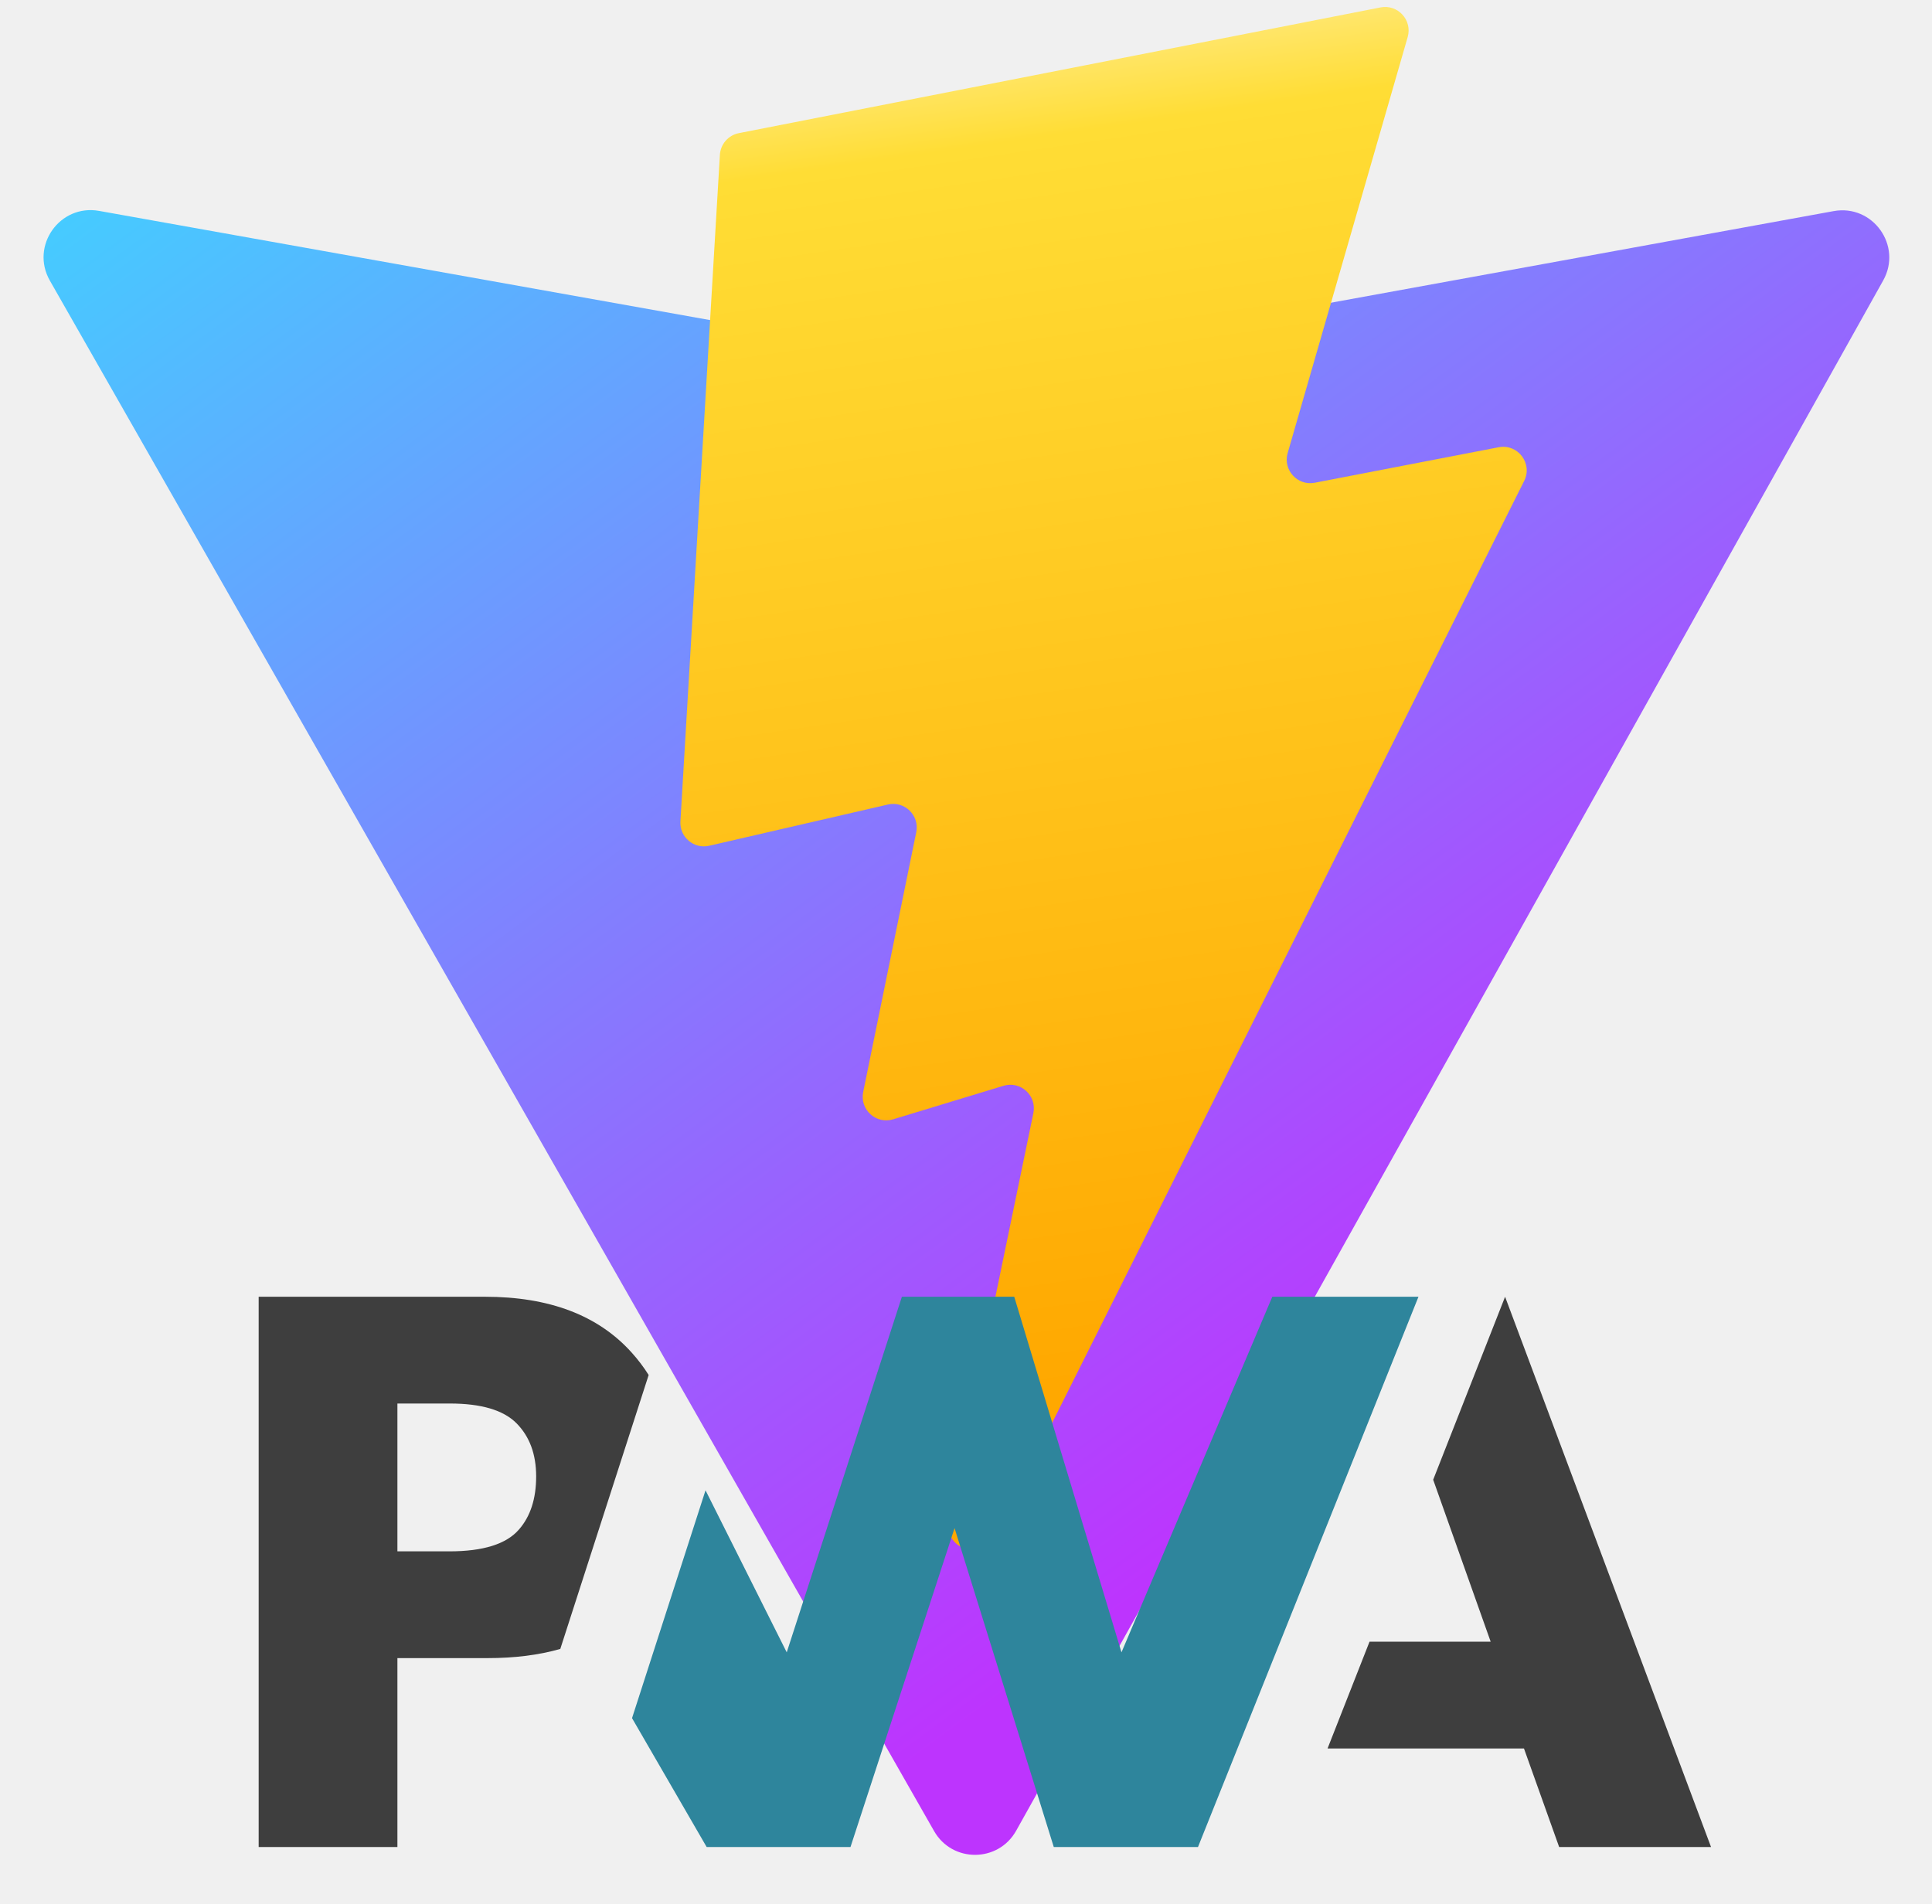
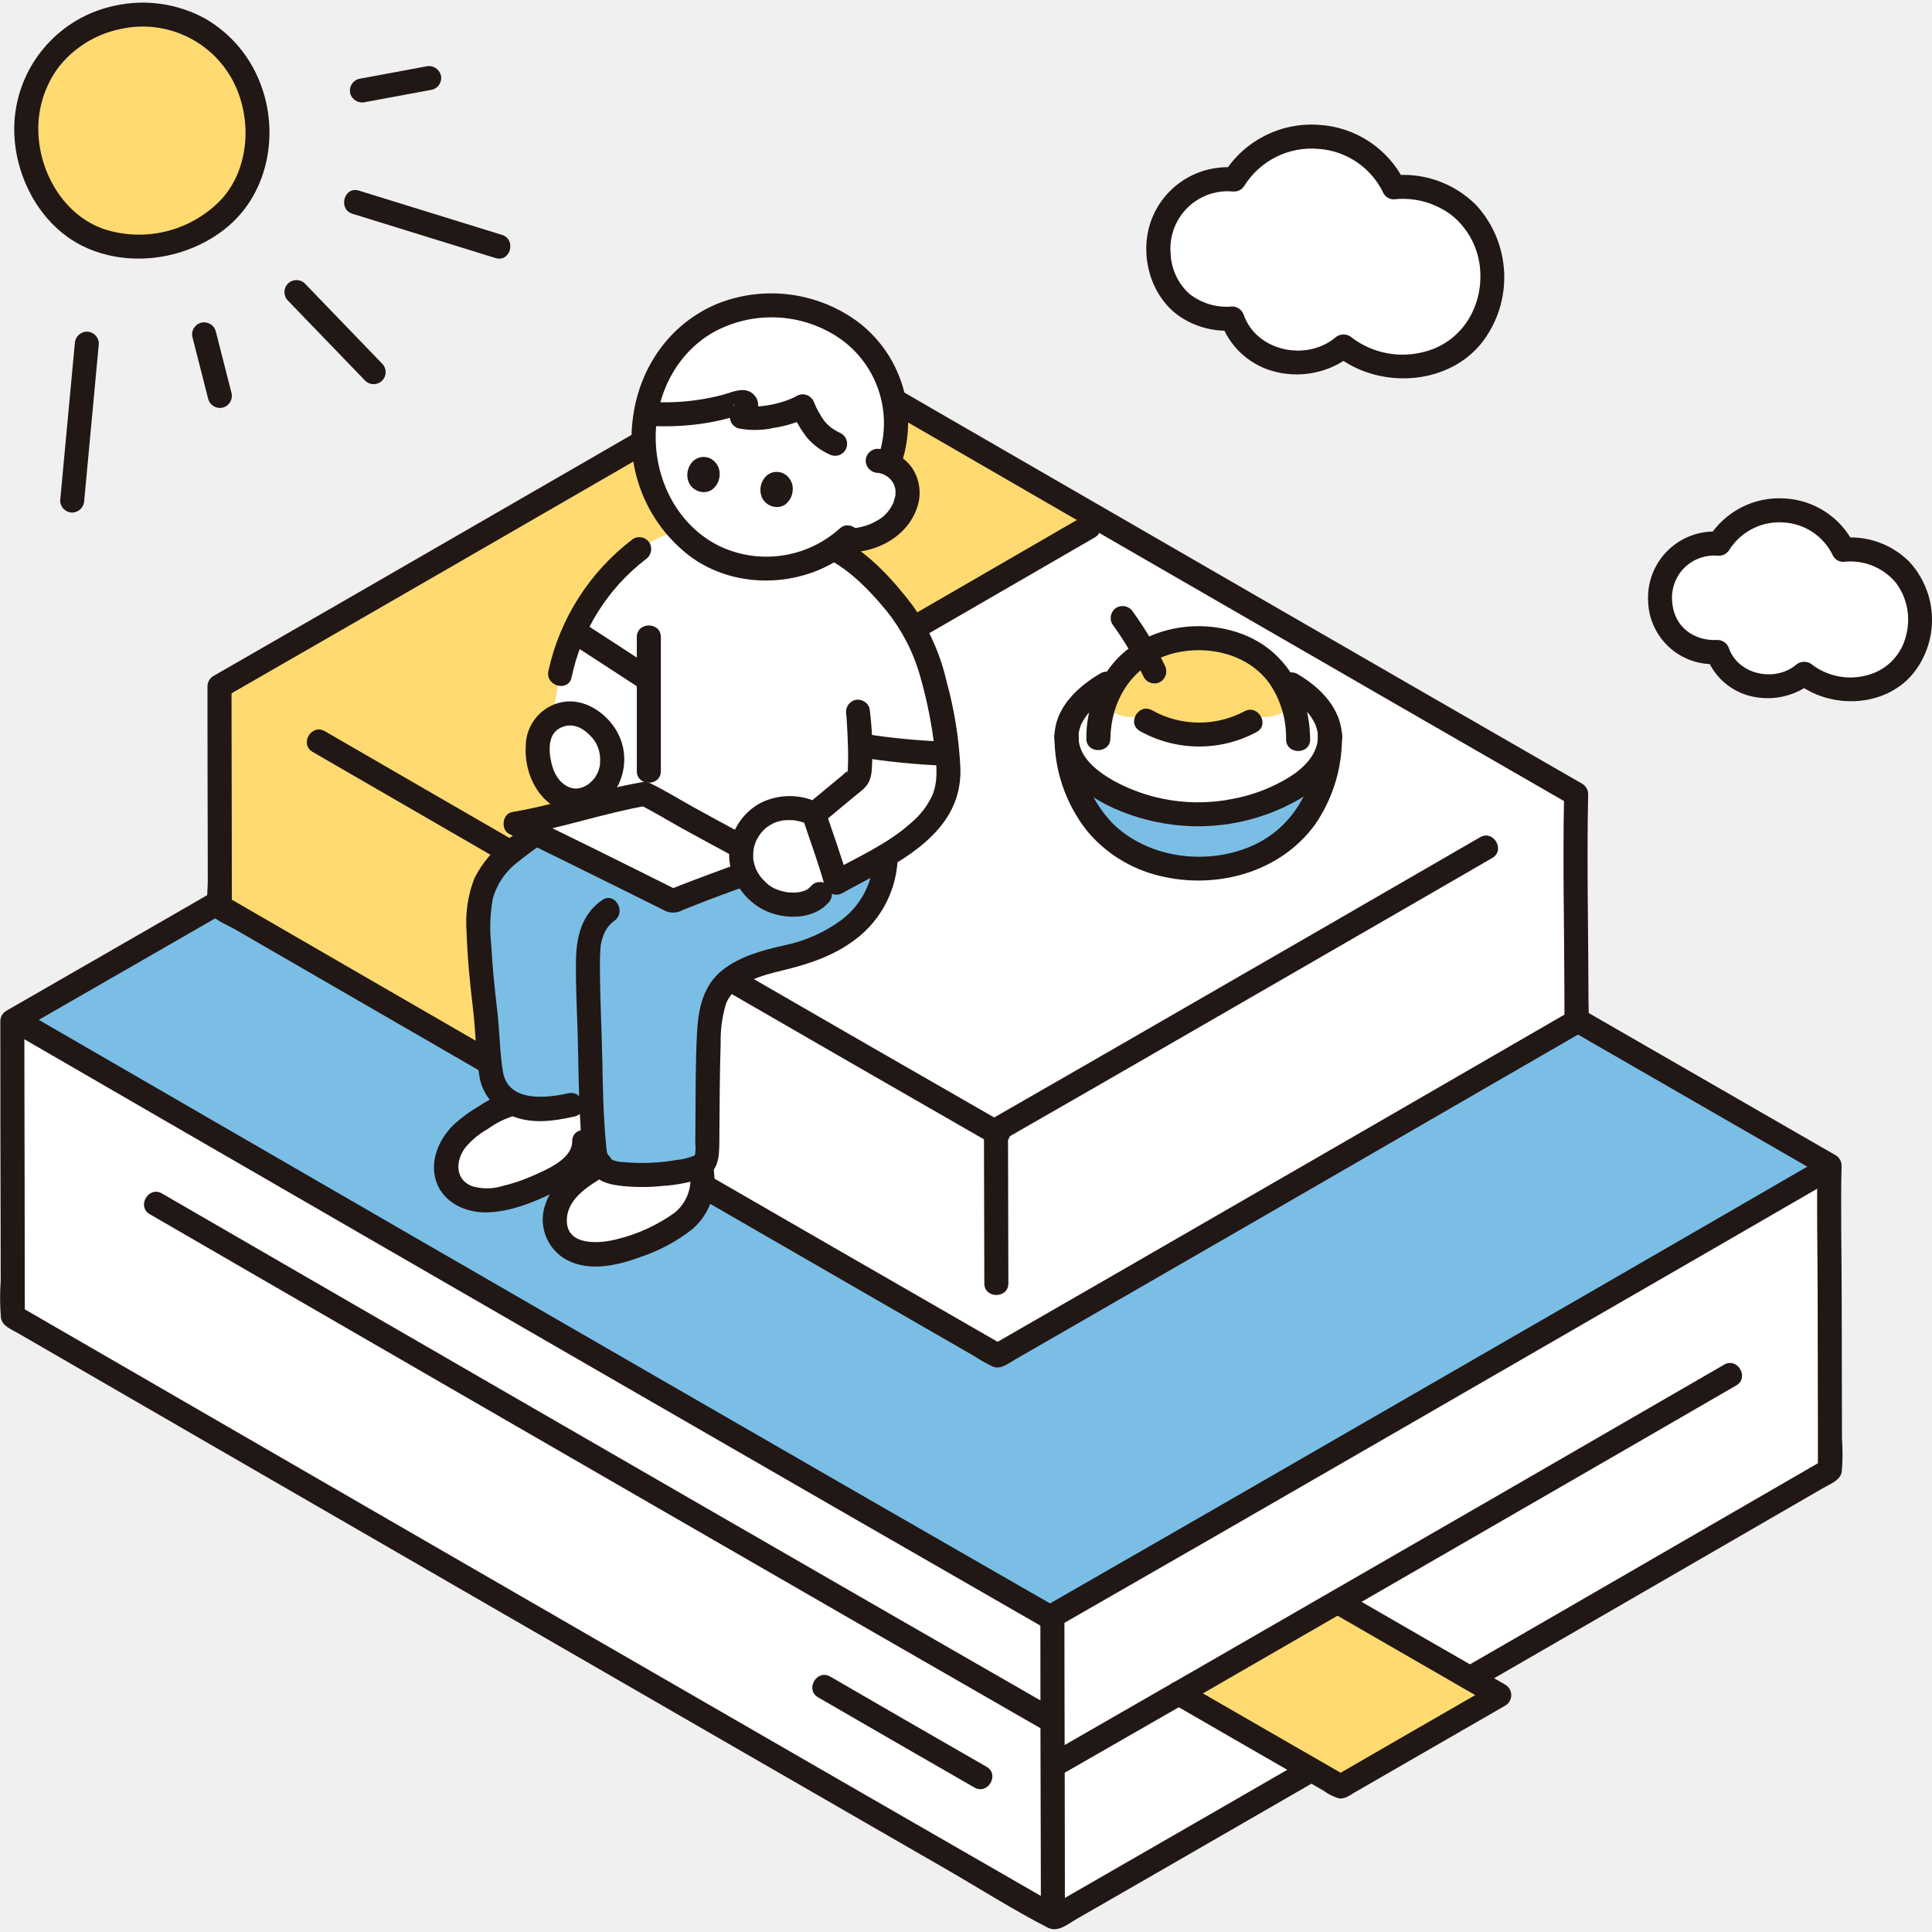
- <svg xmlns="http://www.w3.org/2000/svg" width="410" height="404" viewBox="0 0 410 404" fill="none" version="1.1" id="svg20">
-   <path d="M399.641 59.525L215.643 388.545C211.844 395.338 202.084 395.378 198.228 388.618L10.582 59.556C6.381 52.19 12.68 43.267 21.028 44.759L205.223 77.682C206.398 77.892 207.601 77.89 208.776 77.676L389.119 44.806C397.439 43.289 403.768 52.143 399.641 59.525Z" fill="url(#paint0_linear)" id="path2" />
-   <defs id="defs18">
-     <linearGradient id="paint0_linear" x1="6" y1="33" x2="235" y2="344" gradientUnits="userSpaceOnUse">
-       <stop stop-color="#41D1FF" id="stop6" />
-       <stop offset="1" stop-color="#BD34FE" id="stop8" />
-     </linearGradient>
-     <linearGradient id="paint1_linear" x1="194.651" y1="8.818" x2="236.076" y2="292.989" gradientUnits="userSpaceOnUse">
-       <stop stop-color="#FFEA83" id="stop11" />
-       <stop offset="0.083" stop-color="#FFDD35" id="stop13" />
-       <stop offset="1" stop-color="#FFA800" id="stop15" />
-     </linearGradient>
+ <svg xmlns="http://www.w3.org/2000/svg" width="800px" height="800px" viewBox="0 -0.46 321.395 321.395">
+   <defs>
+     <style>.a{fill:#ffffff;}.b{fill:#7abee6;}.c{fill:#211715;}.d{fill:#ffda71;}</style>
  </defs>
-   <path d="M292.965 1.574L156.801 28.255C154.563 28.694 152.906 30.59 152.771 32.866L144.395 174.33C144.198 177.662 147.258 180.248 150.51 179.498L188.42 170.749C191.967 169.931 195.172 173.055 194.443 176.622L183.18 231.775C182.422 235.487 185.907 238.661 189.532 237.56L212.947 230.446C216.577 229.344 220.065 232.527 219.297 236.242L201.398 322.875C200.278 328.294 207.486 331.249 210.492 326.603L212.5 323.5L323.454 102.072C325.312 98.365 322.108 94.137 318.036 94.923L279.014 102.454C275.347 103.161 272.227 99.746 273.262 96.158L298.731 7.867C299.767 4.273 296.636 0.855 292.965 1.574Z" fill="url(#paint1_linear)" id="path4" />
-   <g id="layer1">
-     <g id="g8" transform="matrix(0.1578966,0,0,0.1589033,54.89293,275.2164)">
-       <path fill="#3d3d3d" fill-opacity="1" stroke-width="0.2" stroke-linejoin="round" d="m 1436.62,603.304 56.39,-142.599 h 162.82 L 1578.56,244.39 1675.2,5.28336e-4 1952,734.933 h -204.13 l -47.3,-131.629 z" id="path2-1" style="fill:#3e3e3e;fill-opacity:1" />
-       <path fill="#5a0fc8" fill-opacity="1" stroke-width="0.2" stroke-linejoin="round" d="M 1262.47,734.935 1558.79,0.002 1362.34,0.003 1159.64,474.933 1015.5,0.004 H 864.499 L 709.731,474.933 600.585,258.517 501.812,562.819 602.096,734.935 h 193.331 l 139.857,-425.91 133.346,425.91 z" id="path4-4" style="fill:#2e859c;fill-opacity:1" />
-       <path fill="#3d3d3d" fill-opacity="1" stroke-width="0.2" stroke-linejoin="round" d="m 186.476,482.643 h 121.003 c 36.654,0 69.293,-4.091 97.917,-12.273 l 31.293,-96.408 87.459,-269.446 C 517.484,93.954 509.876,83.967 501.324,74.557 456.419,24.852 390.719,4.06265e-4 304.222,4.06265e-4 H -3.8147e-6 V 734.933 H 186.476 Z M 346.642,169.079 c 17.54,17.653 26.309,41.276 26.309,70.871 0,29.822 -7.713,53.474 -23.138,70.956 -16.91,19.425 -48.047,29.137 -93.409,29.137 H 186.476 V 142.598 h 70.442 c 42.277,0 72.185,8.827 89.724,26.481 z" id="path6" style="fill:#3e3e3e;fill-opacity:1" />
-     </g>
-   </g>
+   <path class="a" d="M304.418,238.9c-.017-11.951-.077-36.41-.077-45.1,0,0,0-.121.006-.356-53.9-31.01-135.061-77.919-171.922-99.254-31.213,18.059-94.031,54.357-130.373,75.234,0,10.138.074,40.174.068,49.085,33.15,19.2,119.957,69.372,173.325,100.058,37.885-21.778,99.829-57.575,128.978-74.447v-.459C304.423,242.493,304.421,240.865,304.418,238.9Z" />
+   <path class="b" d="M131.706,94.6C100.37,112.73,38.567,148.441,2.445,169.193c27.372,15.853,126.347,73.071,172.227,99.385,33.5-19.2,106.859-61.578,129.669-74.783,0,0,0-.121.006-.356-53.9-31.01-135.061-77.919-171.922-99.254Z" />
+   <path class="c" d="M306.418,238.9q-.017-12.1-.046-24.2c-.014-7.08-.18-14.18-.025-21.259a2,2,0,0,0-.99-1.727q-35.7-20.539-71.365-41.138-35.376-20.419-70.736-40.866-14.913-8.622-29.822-17.25a2.022,2.022,0,0,0-2.019,0q-23.761,13.748-47.534,27.477-27.843,16.083-55.7,32.141-13.564,7.815-27.137,15.616a2.011,2.011,0,0,0-.99,1.727q0,17.325.052,34.651.008,4.278.013,8.555a38.656,38.656,0,0,0,.039,6.145c.23,1.362,1.723,1.905,2.8,2.531L5.7,222.886l6.032,3.491Q26.9,235.157,42.08,243.929q18.662,10.79,37.328,21.569,19.842,11.46,39.687,22.909,19.078,11.006,38.164,22c5.65,3.254,11.22,6.807,17.015,9.792,1.709.88,3.314-.559,4.778-1.4l4.2-2.413q4.42-2.544,8.84-5.089,19.689-11.337,39.363-22.7,19.755-11.4,39.5-22.815,16.167-9.344,32.33-18.7c1.141-.661,2.865-1.267,3.1-2.705a34.234,34.234,0,0,0,.031-5.482c0-2.574-4-2.579-4,0q0,2.607,0,5.216l.99-1.727q-22.851,13.227-45.715,26.433-27.7,16-55.409,31.978-13.923,8.025-27.854,16.036h2.019q-36.443-20.954-72.843-41.982Q67.646,254.093,31.7,233.3,17.411,225.044,3.13,216.777l.99,1.727c.008-13.314-.041-26.628-.06-39.942q-.007-4.572-.008-9.143l-.991,1.727q25.616-14.715,51.2-29.489Q81.6,125.88,108.934,110.08q12.252-7.083,24.5-14.168h-2.019q29.592,17.127,59.2,34.23,37.073,21.42,74.163,42.811,19.275,11.115,38.561,22.213l-.991-1.727c-.155,7.079.011,14.179.025,21.259q.024,12.1.046,24.2C302.422,241.472,306.422,241.477,306.418,238.9Z" />
+   <path class="c" d="M173.07,268.444q0,20.736.072,41.472.007,4.194.01,8.389c0,2.574,4,2.578,4,0,0-13.5-.05-27-.072-40.5q-.008-4.683-.01-9.366c0-2.574-4-2.578-4,0Z" />
+   <path class="c" d="M3.431,172.066q12.11,7.017,24.226,14.023,17.038,9.855,34.083,19.7,19.348,11.179,38.7,22.349,19.039,10.988,38.085,21.96,16.109,9.279,32.23,18.536l3.306,1.9c2.236,1.283,4.254-2.172,2.018-3.454q-15.582-8.934-31.146-17.9-18.829-10.842-37.647-21.7-19.458-11.228-38.91-22.465Q50.91,194.914,33.444,184.815q-12.863-7.44-25.721-14.886L5.45,168.612c-2.232-1.293-4.248,2.163-2.019,3.454Z" />
+   <path class="c" d="M175.093,283.567q-13.441-7.707-26.865-15.444-16.377-9.43-32.745-18.877Q98.6,239.505,81.724,229.755q-15.236-8.8-30.468-17.609-11.166-6.457-22.331-12.92-.992-.576-1.985-1.15c-2.232-1.293-4.248,2.162-2.019,3.454Q35.43,207.617,45.944,213.7q14.86,8.6,29.723,17.181,16.79,9.7,33.584,19.393,16.566,9.559,33.138,19.108,13.9,8.01,27.822,16l2.863,1.642c2.237,1.282,4.254-2.172,2.019-3.454Z" />
+   <path class="c" d="M164.115,293.447q-13.019-7.465-26-15c-2.232-1.293-4.248,2.162-2.019,3.453q12.987,7.522,26,15c2.237,1.283,4.254-2.172,2.019-3.454Z" />
+   <path class="d" d="M249.423,281.526c-4.618,2.652-19.594,11.3-26.406,15.225-6.573-3.775-18.231-10.493-26.936-15.517,8.226-4.732,17.274-9.942,26.426-15.225C231.441,271.167,243.172,277.938,249.423,281.526Z" />
+   <path class="c" d="M196.081,283.234h.01l-1.009-.273q12.546,7.255,25.113,14.476a8.03,8.03,0,0,0,2.556,1.278c1,.135,1.928-.612,2.756-1.09l4.73-2.726,10.752-6.2q4.72-2.724,9.443-5.442a2.019,2.019,0,0,0,0-3.454q-13.471-7.734-26.915-15.517c-2.234-1.29-4.25,2.166-2.019,3.454q13.452,7.767,26.915,15.517V279.8q-13.215,7.59-26.4,15.225h2.018q-6.6-3.792-13.2-7.6-3.7-2.13-7.4-4.264l-3.672-2.121c-1.027-.593-2.463-1.809-3.677-1.809-2.574,0-2.578,4,0,4Z" />
+   <path class="c" d="M286.81,226.561q-18.458,10.689-36.931,21.348-24.841,14.343-49.7,28.659-12.856,7.4-25.721,14.785c-2.234,1.279-.221,4.736,2.019,3.454q23.758-13.6,47.456-27.312,23.481-13.537,46.948-27.1,8.974-5.187,17.947-10.381c2.227-1.29.215-4.748-2.019-3.454Z" />
+   <path class="c" d="M175.9,270.179q26.069-14.941,52.086-29.973,28.068-16.185,56.119-32.4,10.623-6.139,21.243-12.285c2.227-1.289.215-4.747-2.019-3.454Q281.169,204.9,258.989,217.7q-29.14,16.827-58.3,33.622-13.4,7.713-26.807,15.406c-2.233,1.28-.221,4.737,2.019,3.454Z" />
+   <path class="a" d="M262.249,165.587c-.013-8.922-.058-27.181-.058-33.672,0,0,0-.09.005-.266-40.238-23.15-100.831-58.17-128.349-74.1-23.3,13.482-70.2,40.58-97.331,56.166,0,7.568.056,29.992.051,36.644,24.749,14.33,89.555,51.791,129.4,74.7,28.284-16.259,74.528-42.984,96.289-55.579v-.343C262.252,168.27,262.251,167.055,262.249,165.587Z" />
+   <path class="d" d="M132.1,58.561c-23.831,13.786-69.115,39.95-95.585,55.156,0,7.568.056,29.992.051,36.644,10.763,6.233,29.1,16.839,49.67,28.722-.015-9.132-.054-29.307-.058-36.983,41.833-24.166,77.077-44.545,96.955-56.052-19.693-11.377-37.516-21.684-49.287-28.5Z" />
+   <path class="c" d="M264.249,165.587c-.017-11.3-.3-22.637-.053-33.938a2,2,0,0,0-.991-1.727q-26.644-15.33-53.265-30.7-26.406-15.242-52.8-30.5Q146,62.271,134.856,55.824a2.022,2.022,0,0,0-2.019,0Q115.073,66.1,97.3,76.367,76.566,88.343,55.822,100.3q-10.155,5.851-20.315,11.691a2.012,2.012,0,0,0-.991,1.727q0,13.087.04,26.174.006,3.168.009,6.336c0,1.423-.307,3.282.074,4.666.407,1.478,3.19,2.51,4.45,3.24l4.6,2.664q25.283,14.63,50.579,29.237,29.014,16.757,58.045,33.482l6.622,3.812,3.049,1.754a24.646,24.646,0,0,0,3.205,1.806c1.32.511,2.554-.546,3.655-1.179l3.327-1.913,6.727-3.873q14.649-8.436,29.29-16.889,26.814-15.475,53.612-30.982c1.092-.632,2.346-1.125,2.448-2.57.091-1.285,0-2.608,0-3.9,0-2.573-4-2.578-4,0q0,1.947,0,3.9l.991-1.727q-17.022,9.852-34.054,19.689-20.719,11.972-41.45,23.923-10.391,5.988-20.785,11.967h2.019q-27.173-15.625-54.314-31.3Q85.84,176.551,59.035,161.05,48.3,154.845,37.577,148.634l.99,1.727c.006-9.911-.03-19.822-.045-29.734q0-3.454-.006-6.91l-.99,1.727q19.149-11,38.273-22.046Q96.161,81.65,116.512,69.885q9.174-5.3,18.344-10.607h-2.019q22.086,12.783,44.184,25.548,27.671,15.989,55.355,31.954,14.4,8.3,28.81,16.6l-.99-1.727c-.248,11.3.036,22.635.053,33.938C260.253,168.161,264.253,168.166,264.249,165.587Z" />
+   <path class="c" d="M163.684,187.644c0,8.464.06,16.927.061,25.391,0,2.573,4,2.578,4,0,0-8.464-.06-16.927-.061-25.391,0-2.573-4-2.578-4,0Z" />
+   <path class="c" d="M167.078,186.408q-22.767-13.054-45.486-26.189Q97.081,146.077,72.583,131.91q-9.279-5.365-18.555-10.737c-2.231-1.292-4.248,2.163-2.019,3.454q19.355,11.211,38.723,22.394,25.449,14.7,50.913,29.378,11.7,6.741,23.414,13.463c2.237,1.283,4.254-2.172,2.019-3.454Z" />
+   <path class="c" d="M166.56,189.377q16.453-9.429,32.875-18.917,17.652-10.181,35.295-20.377,6.756-3.9,13.509-7.813c2.228-1.289.216-4.747-2.018-3.453q-13.989,8.1-27.988,16.176-18.321,10.579-36.655,21.14-8.516,4.9-17.037,9.79c-2.233,1.28-.22,4.738,2.019,3.454Z" />
+   <path class="c" d="M87.3,143.76q21.956-12.682,43.907-25.371,17.827-10.3,35.652-20.615,7.624-4.41,15.247-8.823c2.227-1.289.216-4.747-2.019-3.454q-14.742,8.535-29.49,17.061-19.836,11.47-39.675,22.934Q98.1,132.9,85.285,140.306c-2.229,1.288-.217,4.745,2.018,3.454Z" />
+   <path class="c" d="M84.174,142.082c.013,11.343.061,22.686.062,34.029,0,2.574,4,2.578,4,0,0-11.343-.049-22.686-.062-34.029,0-2.573-4-2.578-4,0Z" />
+   <path class="b" d="M147.3,142.758a15.793,15.793,0,0,1-1.6,6.165c-1.986,3.9-5.818,6.569-9.853,8.269s-4.613,1.258-8.788,2.576c-3.255,1.027-6.663,2.506-8.058,5.8a19.245,19.245,0,0,0-1.031,5.231c-.3,6.748-.246,13.767-.33,20.711a2.279,2.279,0,0,1-1.57,2.19,32.139,32.139,0,0,1-14.655.781,2.925,2.925,0,0,1-1.3-.873,3.959,3.959,0,0,1-1.1-1.831c-.376-3.152-.557-6.188-.664-9.228-3.493.776-7.485,2.116-11.2,1.209-2.583-.63-5-2.6-5.4-5.229l-.328-2.171c-.577-10.62-1.153-9.283-1.73-19.9-.194-3.573-.35-7.341,1.282-10.526a17.826,17.826,0,0,1,5.664-5.909,69.03,69.03,0,0,1,14.464-8.107S140.619,141.394,147.3,142.758Z" />
+   <path class="a" d="M139.221,146.317c2.3-1.288,5.263-2.738,8.123-4.452,4.746-2.84,9.258-6.429,10.191-11.246a20.126,20.126,0,0,0-.03-6.288c-.913-7.372-2.657-16.782-7.251-22.847-2.8-3.711-7.22-8.5-11.53-10.708,0,0-7.477-3.62-14.741-4.094-11.662-.76-17.63,4.211-17.63,4.211a35.256,35.256,0,0,0-13.2,20.8l-2.036,11.716-.735,4.229Z" />
+   <path class="a" d="M92.472,204.028a7.359,7.359,0,0,1,1.429-6.02,18.158,18.158,0,0,1,5.436-4.375c2.1,1.644,10.632,1.962,16.738.07a2.155,2.155,0,0,0,.583-.281c.075.712.123,1.153.123,1.153.635,5.8-2.878,8.132-5.108,9.459a33.619,33.619,0,0,1-8.5,3.578,13.9,13.9,0,0,1-5.547.544A6.453,6.453,0,0,1,93,205.306,4.975,4.975,0,0,1,92.472,204.028Z" />
+   <path class="a" d="M74.609,191.461a8.013,8.013,0,0,1,1.143-2.133,19.283,19.283,0,0,1,5.892-4.614,9.923,9.923,0,0,1,3.808-1.581,8.118,8.118,0,0,0,1.708.628c3.715.907,7.706-.432,11.2-1.208.075,2.19.191,4.379.39,6.61l-1.569.259c.117,2.5-2.1,4.451-4.251,5.73a32.523,32.523,0,0,1-8.219,3.459,13.348,13.348,0,0,1-5.363.52,6.2,6.2,0,0,1-4.469-2.752A5.834,5.834,0,0,1,74.609,191.461Z" />
+   <path class="c" d="M114.781,194.575a7.173,7.173,0,0,1-2.6,6.744,27.787,27.787,0,0,1-9.546,4.365c-2.774.734-8.287,1.217-8.341-3.036-.048-3.8,3.874-6,6.706-7.677,2.215-1.308.2-4.767-2.019-3.453-3.347,1.978-6.708,4.194-8.125,8a7.646,7.646,0,0,0,3.415,9.613c3.843,2.013,8.374.934,12.235-.467a28.608,28.608,0,0,0,8.717-4.684,10.7,10.7,0,0,0,3.557-9.4,2.054,2.054,0,0,0-2-2,2.014,2.014,0,0,0-2,2Z" />
+   <path class="c" d="M84.654,181.242a16.03,16.03,0,0,0-4.947,2.3,23.828,23.828,0,0,0-4.18,3.047c-2.462,2.346-4.081,6.009-2.991,9.4,1.152,3.586,4.914,5.327,8.474,5.234,3.839-.1,7.774-1.632,11.153-3.361,3.325-1.7,7.049-4.282,7.021-8.44-.017-2.573-4.017-2.578-4,0,.02,2.939-4.316,4.71-6.5,5.691a29.355,29.355,0,0,1-4.9,1.674,8.873,8.873,0,0,1-5.219.092c-2.89-1.084-2.818-4.228-1.172-6.419a13.333,13.333,0,0,1,3.723-3.089,14.635,14.635,0,0,1,4.607-2.272c2.521-.513,1.454-4.37-1.063-3.857Z" />
+   <path class="c" d="M100.579,129.989a70.434,70.434,0,0,0-15.936,9.055A17.465,17.465,0,0,0,78.9,145.7a20.213,20.213,0,0,0-1.288,8.816c.145,4.315.56,8.6,1.078,12.882.468,3.871.445,7.814,1.14,11.65a8.57,8.57,0,0,0,5.238,6.095c3.36,1.444,7.061.907,10.516.126,2.51-.567,1.448-4.425-1.063-3.857-3.733.844-10.033,1.5-10.863-3.615-.547-3.376-.543-6.857-.955-10.287-.432-3.6-.786-7.185-.987-10.8a26.637,26.637,0,0,1,.258-7.65,11.423,11.423,0,0,1,4.123-6.085,59.884,59.884,0,0,1,15.547-9.123,2.067,2.067,0,0,0,1.4-2.461,2.012,2.012,0,0,0-2.46-1.4Z" />
+   <path class="c" d="M100.164,149.275c-3.427,2.382-4.287,6.117-4.349,10.043-.063,3.982.149,7.963.273,11.942.163,5.22.14,10.447.49,15.659.162,2.415-.015,5.366,1.518,7.367,1.471,1.92,3.274,2.323,5.555,2.563a32.691,32.691,0,0,0,6.583-.023,25.468,25.468,0,0,0,6.682-1.313c2.61-1.017,2.724-3.519,2.748-5.939.026-2.75.036-5.5.063-8.248.026-2.719.067-5.439.157-8.157a21.132,21.132,0,0,1,.869-6.581c1.335-3.616,6.074-4.806,9.41-5.611,4.326-1.044,8.49-2.4,12.092-5.128a17.661,17.661,0,0,0,7.089-13.984c.1-2.575-3.9-2.57-4,0a13.521,13.521,0,0,1-5.209,10.6,24.277,24.277,0,0,1-9.661,4.338c-3.565.792-7.351,1.8-10.27,4.1-3.241,2.55-4.041,6.447-4.248,10.373-.263,4.957-.232,9.935-.266,14.9q-.012,1.821-.029,3.641a6.473,6.473,0,0,1-.019,1.7c-.113.321-.066.2-.277.316a10.29,10.29,0,0,1-2.864.679,29.023,29.023,0,0,1-3.068.386,32,32,0,0,1-5.782-.046,4.833,4.833,0,0,1-1.833-.38c-.931-.554-.906-1.627-1-2.559-.458-4.709-.531-9.44-.625-14.167-.09-4.49-.319-8.977-.379-13.468-.022-1.691-.05-3.4.08-5.083.011-.14.022-.28.036-.42.041-.4-.026.122.011-.066a9.215,9.215,0,0,1,.433-1.563,5.21,5.21,0,0,1,1.805-2.414c2.1-1.46.1-4.929-2.019-3.454Z" />
+   <path class="c" d="M105.344,89.166a37.579,37.579,0,0,0-14.117,21.991c-.535,2.511,3.32,3.584,3.857,1.063a33.437,33.437,0,0,1,12.279-19.6,2.065,2.065,0,0,0,.717-2.736,2.013,2.013,0,0,0-2.736-.718Z" />
+   <path class="a" d="M93.073,131.912c-2.224-1.387-3.149-3.73-3.512-6.217-.407-2.788.07-6.337,4.127-7.351a5.776,5.776,0,0,1,4.225.789,7.917,7.917,0,0,1,3.891,7.682c-.274,3.306-3.391,6.336-6.673,5.857A5.3,5.3,0,0,1,93.073,131.912Z" />
+   <path class="c" d="M94.082,130.185a4.789,4.789,0,0,1-1.2-1.091c.179.224-.08-.121-.118-.176q-.142-.216-.27-.439c-.068-.12-.133-.241-.195-.364,0,0-.247-.563-.135-.281a10.884,10.884,0,0,1-.527-1.825c-.036-.175-.068-.35-.1-.527-.023-.136-.076-.619-.018-.083-.027-.253-.053-.5-.066-.759a11.088,11.088,0,0,1,.031-1.4c.028-.374,0,0-.01.067.026-.127.046-.256.075-.383.062-.281.152-.548.241-.821-.145.45.086-.167.161-.3s.481-.637.185-.309a7.33,7.33,0,0,1,.518-.525c.232-.209-.39.224.072-.053.155-.092.3-.193.464-.278.111-.06.224-.118.339-.167-.287.124.028,0,.076-.019a8.126,8.126,0,0,1,.907-.24c-.447.076.185.012.35.015s.33.012.494.03c.141.014.135.014-.017,0,.106.018.211.041.314.067a4.093,4.093,0,0,1,1.6.774c.023.016.3.226.1.065.108.083.212.173.315.262a8.939,8.939,0,0,1,.78.765,5.348,5.348,0,0,1,1.266,2.531c-.007-.033.112.588.068.309s.034.362.031.326a8.924,8.924,0,0,1,.019.925c0,.178-.014.355-.029.532.007-.087.073-.34-.01.072a8.048,8.048,0,0,1-.268.979c-.2.6.086-.15-.078.179-.09.184-.187.363-.292.539a2.539,2.539,0,0,1-.474.661,6.713,6.713,0,0,1-.729.7c.216-.177-.041.027-.077.05-.168.108-.334.218-.51.314a3.428,3.428,0,0,1-1.436.41,3.112,3.112,0,0,1-1.848-.536,2,2,0,0,0-2.019,3.454c3.7,2.2,8,.706,10.326-2.693a9.511,9.511,0,0,0-.039-10.192c-1.981-3.046-5.7-5.311-9.4-4.283a7.482,7.482,0,0,0-5.485,7.081c-.247,3.835,1.314,7.961,4.6,10.087a2,2,0,1,0,2.019-3.454Z" />
+   <path class="c" d="M105.936,105.522v22.294c0,2.574,4,2.578,4,0V105.522c0-2.573-4-2.578-4,0Z" />
+   <path class="a" d="M107.241,131.608c-6.151,1.042-12.429,3.442-21.5,4.947,5.591,2.695,16.106,7.872,26.161,12.9,8.737-3.557,11.224-4.177,16.692-6.274C119.446,138.462,107.259,131.6,107.241,131.608Z" />
+   <path class="c" d="M106.71,129.679c-7.252,1.256-14.23,3.722-21.5,4.948-1.664.28-1.971,2.935-.477,3.655,5.911,2.852,11.8,5.759,17.674,8.676q2.647,1.313,5.291,2.631c.924.461,1.843.932,2.771,1.384a3.16,3.16,0,0,0,3.079-.037q4.138-1.668,8.332-3.189c2.418-.87,4.845-1.716,7.246-2.634,1.479-.566,2.138-2.8.478-3.656-4.738-2.449-9.427-4.991-14.1-7.56-2.408-1.324-4.776-2.823-7.252-4.016-2.309-1.113-4.34,2.335-2.019,3.454,2.476,1.193,4.844,2.692,7.253,4.016,4.673,2.569,9.362,5.111,14.1,7.56l.478-3.655c-5.555,2.124-11.178,4.033-16.691,6.274l1.541.2c-8.7-4.35-17.4-8.678-26.161-12.9l-.478,3.656c7.27-1.226,14.247-3.691,21.5-4.948a2.016,2.016,0,0,0,1.4-2.46A2.046,2.046,0,0,0,106.71,129.679Z" />
+   <path class="a" d="M123.346,140.87c.59-4.779,5.592-8.765,12.015-6,.97,2.982,2.655,7.49,3.691,11.258-1.412,1.142-2.633,2.134-2.633,2.134-2.066,2.494-6.63,2.045-9.112.535A8.247,8.247,0,0,1,123.346,140.87Z" />
+   <path class="c" d="M134.669,132.487a10.875,10.875,0,0,0-8.109.606,9.931,9.931,0,0,0-4.665,5.356c-1.98,5.2,1.152,11.056,6.246,12.922,3.117,1.141,7.38.975,9.692-1.7a2.05,2.05,0,0,0,0-2.829,2.018,2.018,0,0,0-2.828,0c-.1.111-.2.212-.3.321-.066.074-.369.316-.058.08a5.244,5.244,0,0,1-.665.405c-.1.053-.449.166-.085.043-.113.038-.223.078-.337.112a6.626,6.626,0,0,1-.88.2c.4-.063,0,0-.107,0-.155.006-.309.019-.464.021-.281.005-.56-.014-.84-.026-.1,0-.51-.051-.12,0-.123-.016-.246-.038-.368-.061a9.5,9.5,0,0,1-.984-.233c-.257-.075-.509-.164-.76-.256.386.142-.264-.128-.372-.186a6.581,6.581,0,0,1-.663-.416c-.487-.338.161.14-.106-.082-.138-.114-.274-.23-.406-.35q-.288-.263-.555-.546c-.076-.082-.151-.165-.225-.25,0,0-.343-.419-.156-.179s-.129-.184-.131-.187c-.06-.087-.119-.175-.175-.264a7.953,7.953,0,0,1-.419-.741c-.056-.112-.109-.227-.161-.342.027.061.144.4.032.063-.076-.233-.16-.461-.224-.7-.05-.187-.09-.375-.129-.564-.007-.036-.075-.5-.031-.157.043.331-.01-.163-.014-.228a10.558,10.558,0,0,1,.027-1.331c-.026.449-.011.068.033-.155a8.044,8.044,0,0,1,.2-.805c.055-.176.124-.346.182-.521.14-.425-.164.268-.012.033.06-.094.1-.211.151-.311q.142-.276.306-.541c.071-.115.549-.764.2-.332a8.389,8.389,0,0,1,.849-.919c.076-.069.556-.463.334-.294-.261.2.115-.077.139-.093.119-.077.236-.157.358-.23.2-.124.414-.239.628-.343.025-.012.46-.2.158-.077-.285.118.182-.063.24-.082a7.626,7.626,0,0,1,.788-.226c.176-.041.871-.13.375-.084a12.728,12.728,0,0,1,1.779-.018c.086,0,.392.047-.023-.011.174.024.347.055.519.089.359.071.712.165,1.063.27a2,2,0,1,0,1.063-3.857Z" />
+   <path class="c" d="M140.793,118.459c-.076-.534-.03-.233,0,.079.022.262.043.523.062.785.053.749.093,1.5.128,2.249.075,1.641.13,3.289.091,4.932-.007.321-.017.643-.039.964-.012.187-.024.9-.022.364,0,.529-.181,0,.074-.043-.281.052-.819.627-1.112.863-2.011,1.624-3.965,3.316-5.98,4.934a1.945,1.945,0,0,0-.514,1.946c1.249,3.789,2.662,7.525,3.716,11.376a2.023,2.023,0,0,0,2.938,1.2c8.293-4.639,19.882-9.366,19.636-20.62a65.372,65.372,0,0,0-2.318-14.635,35.353,35.353,0,0,0-5.68-12.653c-3.28-4.3-7.191-8.592-12.034-11.146-2.276-1.2-4.3,2.251-2.019,3.454,3.864,2.038,7.016,5.321,9.762,8.665a30.465,30.465,0,0,1,5.578,10.824,74.983,74.983,0,0,1,2.479,12.581c.286,2.381.512,4.948-.422,7.222a13.139,13.139,0,0,1-3.494,4.572c-3.931,3.564-8.923,5.718-13.507,8.282l2.938,1.2c-1.054-3.852-2.467-7.588-3.716-11.377l-.515,1.946c2.155-1.73,4.238-3.549,6.4-5.27,1.5-1.191,1.765-2.354,1.838-4.189a53.6,53.6,0,0,0-.406-9.56,2.013,2.013,0,0,0-2.46-1.4,2.054,2.054,0,0,0-1.4,2.461Z" />
+   <path class="a" d="M107.092,71.362A23.034,23.034,0,0,0,112.577,87.4,19.877,19.877,0,0,0,140.5,89.425a11.488,11.488,0,0,0,7.635-2.39,7.284,7.284,0,0,0,2.771-6.5,5.294,5.294,0,0,0-3.085-3.895,18.98,18.98,0,0,0-6.568-22.174c-8.9-6.321-21.474-5.451-28.785,2.866A22.461,22.461,0,0,0,107.092,71.362Z" />
+   <path class="a" d="M109.989,60.831a22.736,22.736,0,0,0-2.6,7.5,38.071,38.071,0,0,0,15.638-1.885,1.087,1.087,0,0,1,.861.074c.631.355-.131,1.733-.487,2.363,2.24.631,7.725-.4,10.149-1.732,1.348,3.276,2.723,4.983,5.365,6.22L146.01,76.2a5.059,5.059,0,0,1,1.813.445,18.994,18.994,0,0,0-6.574-22.177c-8.9-6.321-21.474-5.451-28.785,2.866A20.56,20.56,0,0,0,109.989,60.831Z" />
+   <path class="c" d="M150.058,76.325a21.143,21.143,0,0,0-7.006-22.991,24.253,24.253,0,0,0-23.614-3.308c-8.2,3.365-13.342,11.021-14.234,19.729a24.632,24.632,0,0,0,10.012,22.638c8.186,5.716,20.023,4.71,27.263-2.075,1.883-1.764-.95-4.588-2.828-2.828a18.21,18.21,0,0,1-20.042,2.862c-6.732-3.362-10.491-10.586-10.532-17.961-.039-7.089,3.334-13.988,9.583-17.57a20.1,20.1,0,0,1,19.62.129A17.181,17.181,0,0,1,146.2,75.261c-.792,2.456,3.069,3.508,3.857,1.064Z" />
+   <path class="c" d="M146.01,78.2c.471.033-.219-.087.2.022.178.047.358.084.534.141.1.033.51.228.207.073.165.084.329.17.486.267.072.045.464.329.2.117a5.192,5.192,0,0,1,.412.373,4.848,4.848,0,0,1,.372.413c-.234-.3.072.134.113.2a4.82,4.82,0,0,1,.261.492c-.16-.356.034.139.057.22a4.123,4.123,0,0,1,.123.55c-.057-.395-.006.159,0,.242,0,.2-.009.39-.02.585-.024.447.068-.152-.042.247-.089.326-.263.956-.321,1.091a6.862,6.862,0,0,1-1.064,1.637,5.874,5.874,0,0,1-1.734,1.338,7.976,7.976,0,0,1-2.148.885,11.555,11.555,0,0,1-1.275.283q-.213.033,0,0c-.106.012-.212.023-.318.031-.245.021-.489.032-.735.038a2,2,0,0,0,0,4c4.771-.117,9.592-2.7,11.213-7.38a7.458,7.458,0,0,0-.689-6.514A7.567,7.567,0,0,0,146.01,74.2a2.01,2.01,0,0,0-2,2,2.049,2.049,0,0,0,2,2Z" />
+   <path class="c" d="M119.708,78.637a3.162,3.162,0,0,1-1.29,2.382,2.459,2.459,0,0,1-1.811.343,2.76,2.76,0,0,1-1.993-1.5,3.228,3.228,0,0,1,.8-3.714,2.555,2.555,0,0,1,3.474.191A2.845,2.845,0,0,1,119.708,78.637Z" />
+   <path class="c" d="M131.867,81.121a3.172,3.172,0,0,1-1.29,2.382,2.464,2.464,0,0,1-1.812.342,2.756,2.756,0,0,1-1.992-1.5,3.228,3.228,0,0,1,.8-3.714,2.554,2.554,0,0,1,3.473.191A2.85,2.85,0,0,1,131.867,81.121Z" />
+   <path class="c" d="M131.625,67.684a17.412,17.412,0,0,0,2.686,4.728,10.642,10.642,0,0,0,3.6,2.688,2.156,2.156,0,0,0,1.541.2,2,2,0,0,0,.478-3.655,10.46,10.46,0,0,1-1.915-1.148l.4.313a8.786,8.786,0,0,1-1.543-1.558l.312.4a15.01,15.01,0,0,1-1.787-3.229l.2.478c-.04-.095-.08-.19-.119-.285a2.2,2.2,0,0,0-.919-1.195,2,2,0,0,0-2.737.717,1.929,1.929,0,0,0-.2,1.541Z" />
+   <path class="c" d="M132.544,65.426c-2.283,1.2-6.187,2.135-8.608,1.53l1.195,2.938c.77-1.376,1.61-3.289.324-4.65-1.486-1.572-3.6-.465-5.3,0a37.754,37.754,0,0,1-12.112,1.136c-2.572-.142-2.564,3.858,0,4a43.455,43.455,0,0,0,8.119-.279c1.268-.168,2.527-.384,3.773-.675q.969-.227,1.923-.505.535-.156,1.064-.329c.142-.045.284-.092.425-.141q.42-.145.01,0l-.882-.514.149.135-.514-.883c-.2-.478.174-.436-.053-.035-.134.236-.249.484-.382.721a2.022,2.022,0,0,0,1.195,2.938,14.522,14.522,0,0,0,5.9-.1,19.353,19.353,0,0,0,5.794-1.833c2.278-1.2.259-4.655-2.019-3.454Z" />
+   <path class="c" d="M142.875,125.491A118.442,118.442,0,0,0,156.9,126.9a2,2,0,0,0,0-4,110.619,110.619,0,0,1-12.963-1.262,2.063,2.063,0,0,0-2.46,1.4,2.016,2.016,0,0,0,1.4,2.46Z" />
+   <path class="c" d="M94.579,106.311l11.58,7.527a2.014,2.014,0,0,0,2.736-.717,2.045,2.045,0,0,0-.717-2.737L96.6,102.857a2.016,2.016,0,0,0-2.737.717,2.046,2.046,0,0,0,.718,2.737Z" />
+   <path class="a" d="M204.272,29.351c.348,0,.686.023,1.023.05a15.282,15.282,0,0,1,26.589,1.3c.487-.044.982-.072,1.488-.072A14.59,14.59,0,0,1,248.25,45.42c0,8.921-6.211,15.064-14.879,15.064a15.035,15.035,0,0,1-9.871-3.339,11.646,11.646,0,0,1-7.662,2.668c-5.374,0-9.306-2.849-10.845-7.29-.24.013-.476.033-.721.033-7,0-11.566-4.821-11.566-11.71A11.332,11.332,0,0,1,204.272,29.351Z" />
+   <path class="a" d="M285.161,89.948c.271,0,.534.018.8.039A11.9,11.9,0,0,1,306.665,91c.38-.034.765-.056,1.159-.056a11.363,11.363,0,0,1,11.588,11.517c0,6.948-4.838,11.732-11.589,11.732a11.71,11.71,0,0,1-7.687-2.6,9.071,9.071,0,0,1-5.968,2.078c-4.185,0-7.247-2.22-8.446-5.678-.187.01-.371.025-.562.025-5.449,0-9.007-3.754-9.007-9.12A8.825,8.825,0,0,1,285.161,89.948Z" />
+   <path class="d" d="M19.568,2.428a18.8,18.8,0,0,1,22.737,14.61c2.41,11.238-3.756,20.655-14.675,23C16.291,42.465,7.211,36.241,4.817,25.075A18.781,18.781,0,0,1,19.568,2.428Z" />
+   <path class="c" d="M20.1,4.357a16.974,16.974,0,0,1,18.511,8.372c3.325,6.09,3.063,14.46-1.615,19.794A18.9,18.9,0,0,1,17.449,37.7c-6.609-2.2-10.7-9.024-11.05-15.78A17.106,17.106,0,0,1,9.684,10.8,17.513,17.513,0,0,1,20.1,4.357C22.611,3.8,21.548-.061,19.037.5A21.028,21.028,0,0,0,2.469,18.967C1.639,27.346,6,36.608,13.673,40.429c7.783,3.877,17.884,2.286,24.409-3.35,6.608-5.707,8.334-15.481,5.291-23.487A21.169,21.169,0,0,0,34.194,2.667,21.584,21.584,0,0,0,19.037.5C16.517,1.017,17.583,4.874,20.1,4.357Z" />
+   <path class="c" d="M38.5,64.87q-1.306-5.12-2.612-10.24a2,2,0,0,0-3.857,1.063q1.305,5.121,2.612,10.241A2,2,0,0,0,38.5,64.87Z" />
+   <path class="c" d="M12.442,56.709q-1.226,13.047-2.431,26.1a2.015,2.015,0,0,0,2,2,2.043,2.043,0,0,0,2-2q1.215-13.049,2.431-26.1a2.015,2.015,0,0,0-2-2,2.043,2.043,0,0,0-2,2Z" />
+   <path class="c" d="M70.865,10.592,59.679,12.667a2.01,2.01,0,0,0-1.4,2.46,2.052,2.052,0,0,0,2.46,1.4l11.186-2.075a2.011,2.011,0,0,0,1.4-2.461,2.053,2.053,0,0,0-2.46-1.4Z" />
+   <path class="c" d="M83.5,38.612q-11.9-3.678-23.8-7.364c-2.465-.762-3.519,3.1-1.063,3.857q11.9,3.675,23.8,7.364c2.465.762,3.519-3.1,1.063-3.857Z" />
+   <path class="c" d="M63.569,60.033q-6.422-6.656-12.838-13.314A2,2,0,0,0,47.9,49.547Q54.32,56.206,60.74,62.862a2,2,0,0,0,2.829-2.829Z" />
+   <path class="c" d="M204.272,31.351c.343.007.681.025,1.023.05a1.99,1.99,0,0,0,1.727-.991,13.2,13.2,0,0,1,12.372-6.1,12.942,12.942,0,0,1,10.763,7.4,1.943,1.943,0,0,0,1.727.99,13.461,13.461,0,0,1,9.658,2.681,12.831,12.831,0,0,1,4.611,8.279C247,50.193,243.326,56.52,236.8,58.1a13.977,13.977,0,0,1-11.882-2.367,2.076,2.076,0,0,0-2.828,0c-4.811,3.948-13,2.237-15.165-3.739a2.053,2.053,0,0,0-1.928-1.469,9.958,9.958,0,0,1-7.182-2.146,9.5,9.5,0,0,1-3.08-6.667,9.537,9.537,0,0,1,9.541-10.359c2.572-.035,2.579-4.035,0-4a13.533,13.533,0,0,0-12.965,9.432c-1.673,5.4.071,11.8,4.649,15.2a13.9,13.9,0,0,0,9.037,2.538l-1.929-1.468a12.827,12.827,0,0,0,8.5,8.171,14.605,14.605,0,0,0,13.352-2.667h-2.828c6.94,5.683,18.437,5.289,24.291-1.849a17.746,17.746,0,0,0-.853-23.088,17.074,17.074,0,0,0-13.64-4.918l1.727.991a16.959,16.959,0,0,0-14.217-9.386,17.181,17.181,0,0,0-15.826,8.082l1.727-.99c-.342-.025-.68-.043-1.023-.05C201.7,27.3,201.7,31.3,204.272,31.351Z" />
+   <path class="c" d="M285.161,91.948c.266,0,.531.015.8.039A1.993,1.993,0,0,0,287.684,91a9.827,9.827,0,0,1,9.13-4.54,9.66,9.66,0,0,1,8.124,5.556,1.945,1.945,0,0,0,1.727.99,9.837,9.837,0,0,1,8.734,3.49,10.235,10.235,0,0,1,1.64,8.928,8.887,8.887,0,0,1-5.449,6.126,10.593,10.593,0,0,1-10.04-1.365,2.079,2.079,0,0,0-2.829,0c-3.5,2.847-9.482,1.61-11.071-2.717A2.053,2.053,0,0,0,285.722,106c-4.01.233-7.3-2.279-7.549-6.4a6.987,6.987,0,0,1,6.988-7.643c2.571-.045,2.579-4.045,0-4a11.01,11.01,0,0,0-10.988,11.643A10.777,10.777,0,0,0,285.722,110l-1.929-1.468a10.478,10.478,0,0,0,7.008,6.7,11.858,11.858,0,0,0,10.749-2.215h-2.829c5.564,4.522,14.655,4.326,19.441-1.317a14.262,14.262,0,0,0-.561-18.73A13.742,13.742,0,0,0,306.665,89l1.727.991a13.677,13.677,0,0,0-11.578-7.537,13.829,13.829,0,0,0-12.584,6.522l1.727-.991c-.265-.024-.53-.036-.8-.039C282.586,87.875,282.588,91.875,285.161,91.948Z" />
+   <path class="a" d="M221.244,122.171c0,3.2-2.231,6.364-6.418,8.782a31.725,31.725,0,0,1-30.733.109c-4.575-2.641-6.816-5.861-6.672-9.084.039-3.092,2.28-6.16,6.67-8.7l30.735.115c4.189,2.419,6.419,5.571,6.419,8.775" />
+   <path class="d" d="M212.314,111.441c-2.9-3.587-7.406-5.718-12.982-5.718-7.533,0-13.406,4.158-15.637,10.7a4.571,4.571,0,0,0,1.182,1.386,5.849,5.849,0,0,0,3.645,1.011,12.765,12.765,0,0,1,1.313.1,17.845,17.845,0,0,0,19.3-.017,7.77,7.77,0,0,1,1.007-.085,5.829,5.829,0,0,0,3.645-1.011,4.557,4.557,0,0,0,1.2-1.426A15.7,15.7,0,0,0,212.314,111.441Z" />
+   <path class="c" d="M217.945,122.543c-.057-7.311-3.632-14.262-10.554-17.224-7.092-3.034-16.195-1.8-21.625,3.887a19.348,19.348,0,0,0-5.046,13.185c-.046,2.575,3.954,2.576,4,0,.121-6.746,4-12.6,10.724-14.226,5.566-1.346,12.143.191,15.651,4.951a15.916,15.916,0,0,1,2.85,9.427c.02,2.573,4.02,2.579,4,0Z" />
+   <path class="c" d="M193.76,110.225a57.18,57.18,0,0,0-5.278-8.892,2.048,2.048,0,0,0-2.737-.718,2.023,2.023,0,0,0-.717,2.737,57.1,57.1,0,0,1,5.278,8.892,2.011,2.011,0,0,0,2.737.718,2.054,2.054,0,0,0,.717-2.737Z" />
+   <path class="c" d="M189.633,121.156a20.177,20.177,0,0,0,19.4.167c2.265-1.227.247-4.682-2.019-3.454a16.031,16.031,0,0,1-15.361-.167c-2.243-1.271-4.261,2.184-2.019,3.454Z" />
+   <path class="c" d="M213.816,115.118c.489.285.969.585,1.433.908q.181.126.361.258c.049.036.381.293.144.106s.085.07.133.109q.162.132.321.27a13.765,13.765,0,0,1,1.02.972q.242.255.469.525c.067.079.131.161.2.241.125.15-.279-.378-.015-.014a9.842,9.842,0,0,1,.665,1.047c.1.183.19.371.28.559.142.3-.022.013-.047-.119a2.408,2.408,0,0,0,.116.309,7.539,7.539,0,0,1,.308,1.146c.015.083.058.414.014.049s-.007-.035,0,.049c.019.211.027.422.029.633a2,2,0,0,0,4,0c-.036-4.693-3.595-8.28-7.41-10.5a2,2,0,0,0-2.019,3.454Z" />
+   <path class="c" d="M183.081,111.549c-3.824,2.232-7.624,5.755-7.661,10.513a2,2,0,0,0,4,0c0-.2.01-.4.028-.6.008-.086.045-.406,0-.036s0,.051.013-.035a7.058,7.058,0,0,1,.3-1.1c.035-.1.085-.2.114-.3-.159.537-.1.236-.028.083s.163-.33.252-.491a10.733,10.733,0,0,1,.725-1.114c.142-.2-.281.344-.052.07.079-.1.157-.19.238-.284q.23-.266.474-.517c.344-.355.708-.691,1.085-1.01q.135-.114.273-.225c.078-.064.409-.389.051-.044a5.312,5.312,0,0,1,.667-.482c.5-.347,1.017-.669,1.542-.975a2,2,0,1,0-2.019-3.454Z" />
+   <path class="b" d="M177.979,127.264a25.83,25.83,0,0,1-.56-5.09c0,.035,0,.069,0,.1,0,3.123,2.242,6.225,6.675,8.784a31.725,31.725,0,0,0,30.733-.109c4.187-2.418,6.418-5.577,6.418-8.782,0-.042,0-.084,0-.127-.1,12.933-8.732,21.96-21.912,21.96-10.138,0-17.995-5.707-20.8-14.638Q178.21,128.342,177.979,127.264Z" />
+   <path class="c" d="M219.244,121.818c-.046,7.819-3.7,15.315-11.143,18.511-7.542,3.239-17.344,1.954-23.184-3.991a20.588,20.588,0,0,1-5.5-14.32c-.039-2.571-4.039-2.579-4,0a25.225,25.225,0,0,0,5.391,15.713,22.512,22.512,0,0,0,12,7.488c9.41,2.344,20.01-.451,25.885-8.415a25.422,25.422,0,0,0,4.546-14.986c.015-2.574-3.985-2.577-4,0Z" />
+   <path class="c" d="M175.418,122.278c.178,8.149,10.016,12.569,16.824,13.971a33.724,33.724,0,0,0,23.98-3.8c3.7-2.247,6.923-5.74,7.022-10.28.056-2.575-3.944-2.574-4,0-.063,2.9-2.366,5.129-4.665,6.593a27.542,27.542,0,0,1-9.461,3.663,29.221,29.221,0,0,1-19.844-2.994c-2.624-1.49-5.783-3.827-5.856-7.155-.055-2.57-4.056-2.579-4,0Z" />
</svg>
